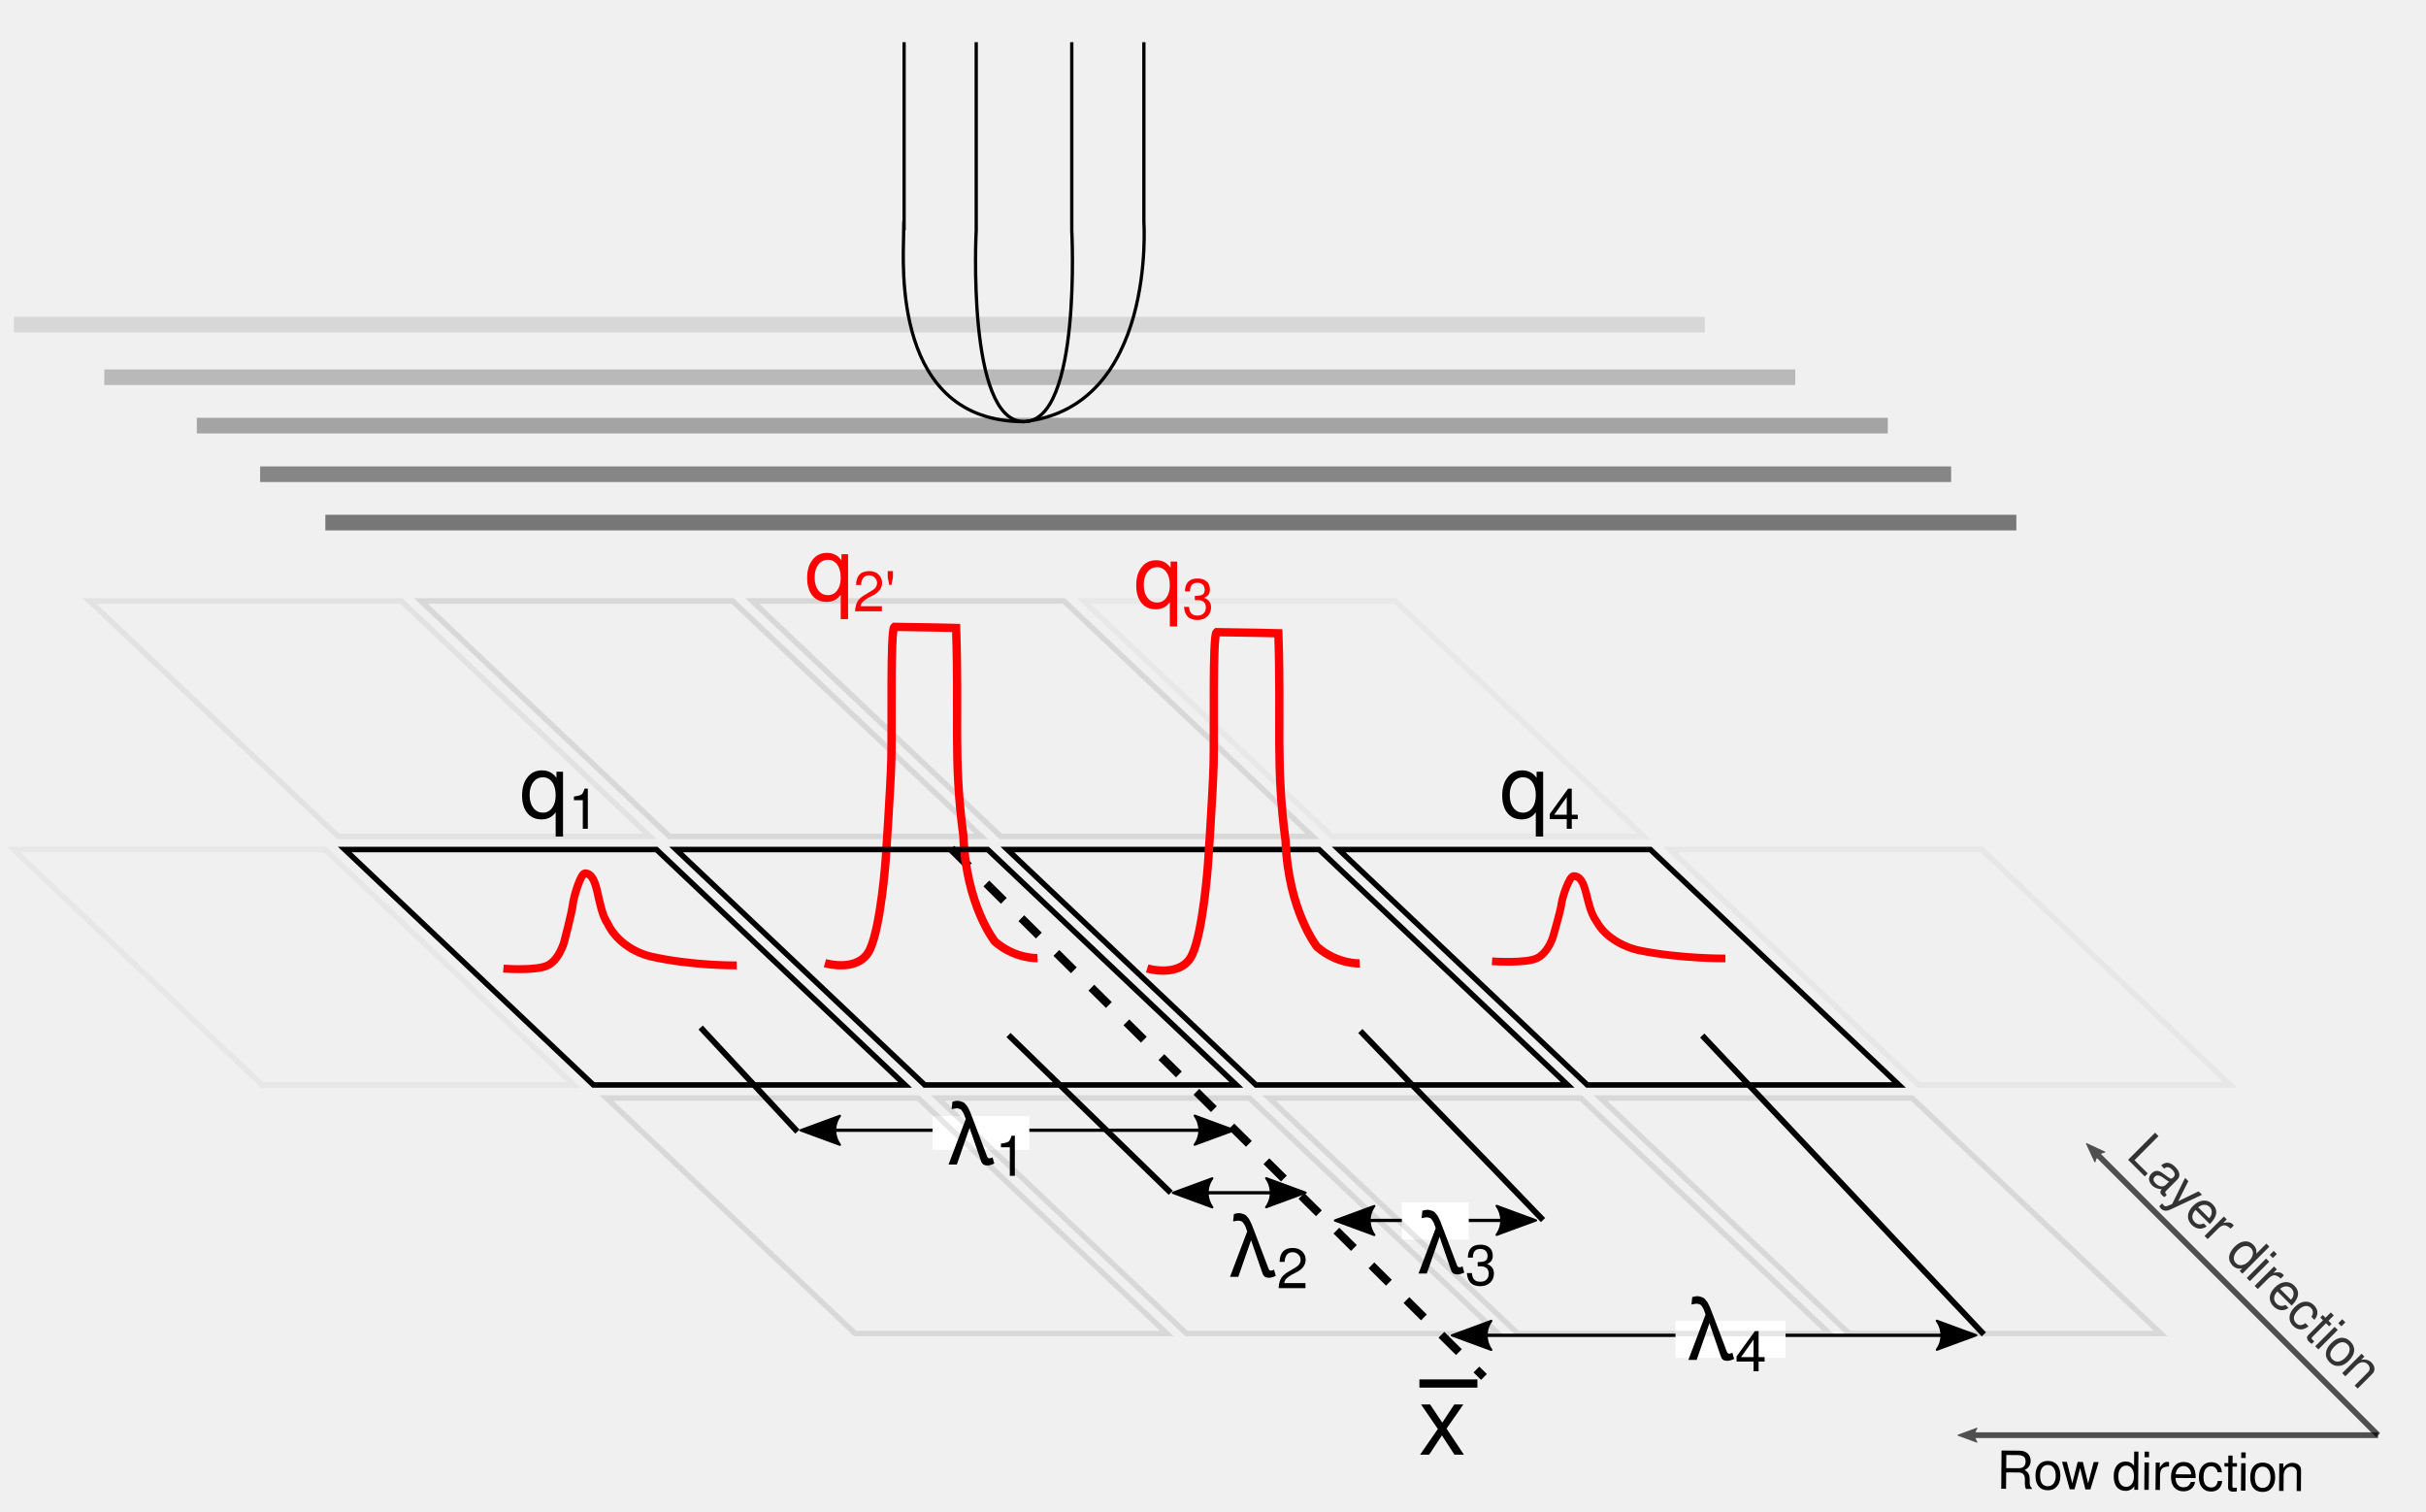
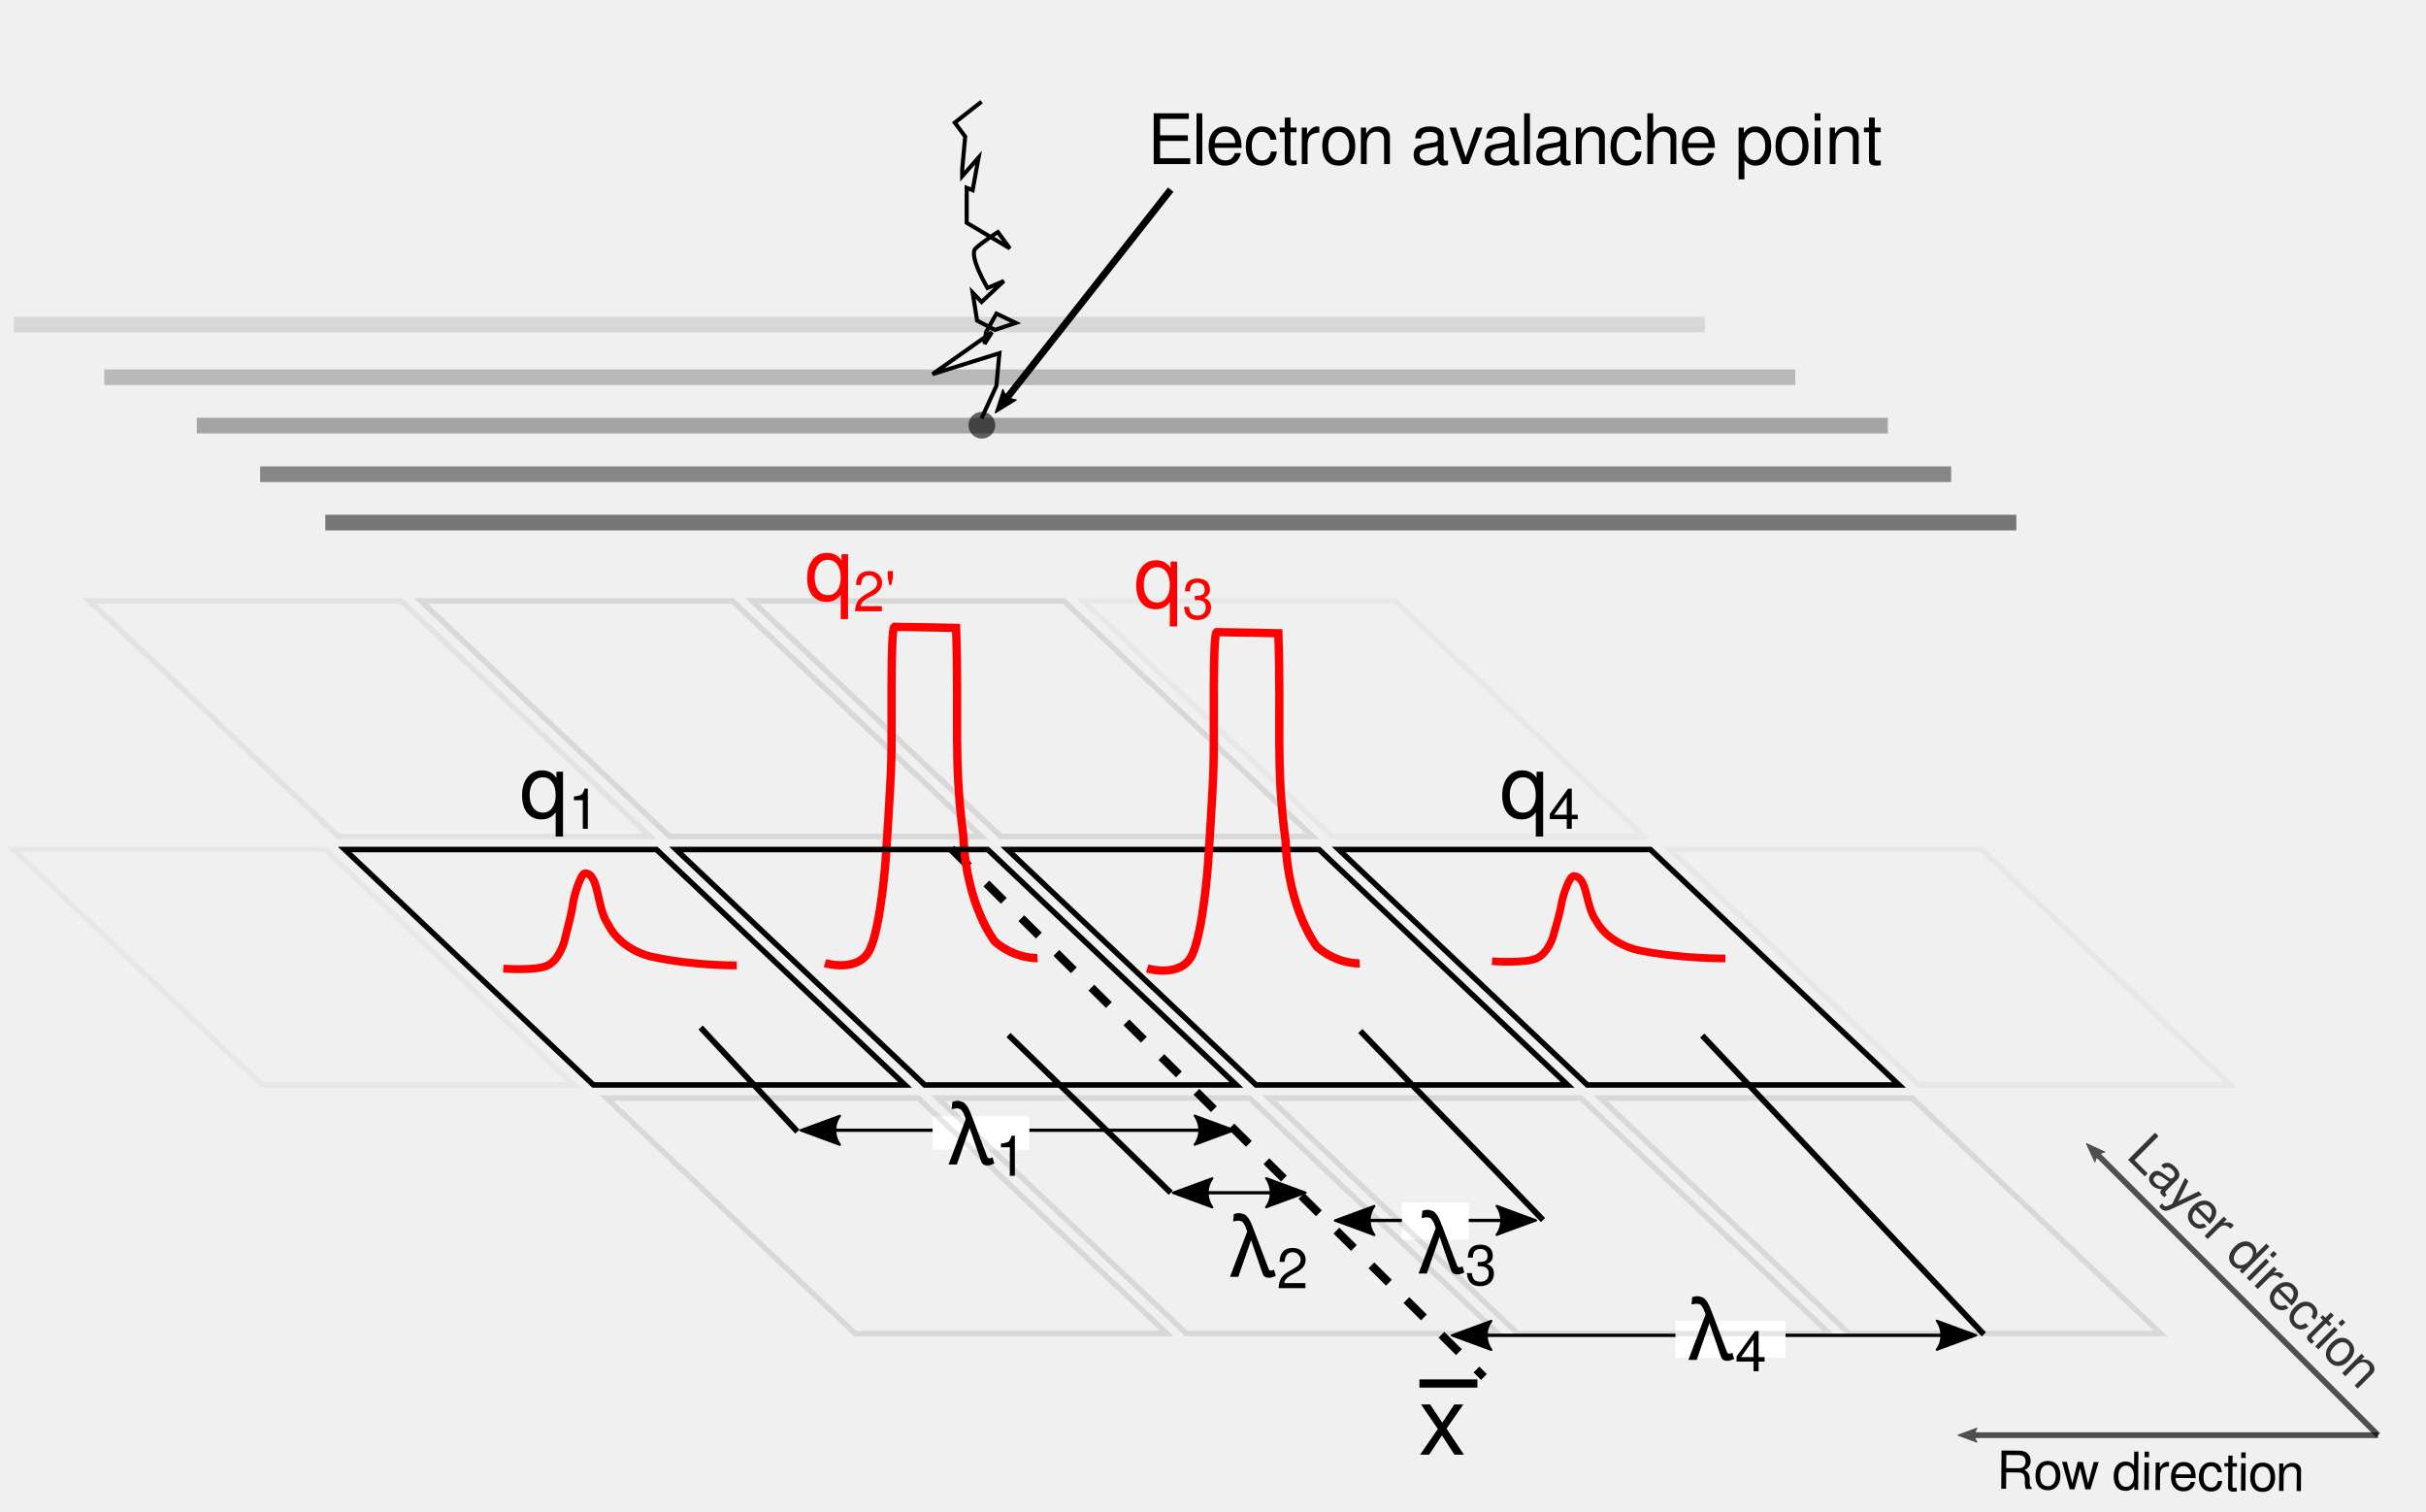
<svg xmlns="http://www.w3.org/2000/svg" width="196.351mm" height="122.33mm" viewBox="0 0 196.351 122.33" version="1.1" id="svg8">
  <defs id="defs2">
    <marker orient="auto" refY="0" refX="0" id="Arrow2Sstart" style="overflow:visible">
      <path id="path1522" style="fill:#000000;fill-opacity:1;fill-rule:evenodd;stroke:#000000;stroke-width:0.625;stroke-linejoin:round;stroke-opacity:1" d="M 8.719,4.034 -2.207,0.016 8.719,-4.002 c -1.745,2.372 -1.735,5.617 -6e-7,8.035 z" transform="matrix(0.3,0,0,0.3,-0.69,0)" />
    </marker>
    <marker orient="auto" refY="0" refX="0" id="Arrow2Mstart" style="overflow:visible">
      <path id="path1516" style="fill:#000000;fill-opacity:1;fill-rule:evenodd;stroke:#000000;stroke-width:0.625;stroke-linejoin:round;stroke-opacity:1" d="M 8.719,4.034 -2.207,0.016 8.719,-4.002 c -1.745,2.372 -1.735,5.617 -6e-7,8.035 z" transform="scale(0.6)" />
    </marker>
    <marker orient="auto" refY="0" refX="0" id="marker1755" style="overflow:visible">
      <path id="path1510" style="fill:#000000;fill-opacity:1;fill-rule:evenodd;stroke:#000000;stroke-width:0.625;stroke-linejoin:round;stroke-opacity:1" d="M 8.719,4.034 -2.207,0.016 8.719,-4.002 c -1.745,2.372 -1.735,5.617 -6e-7,8.035 z" transform="matrix(1.1,0,0,1.1,1.1,0)" />
    </marker>
    <marker orient="auto" refY="0" refX="0" id="SquareL" style="overflow:visible">
      <path id="path1102" d="M -5,-5 V 5 H 5 V -5 Z" style="fill:#000000;fill-opacity:1;fill-rule:evenodd;stroke:#000000;stroke-width:1pt;stroke-opacity:1" transform="scale(0.8)" />
    </marker>
    <marker orient="auto" refY="0" refX="0" id="Arrow2Lstart" style="overflow:visible">
      <path id="path1050" style="fill:#000000;fill-opacity:1;fill-rule:evenodd;stroke:#000000;stroke-width:0.625;stroke-linejoin:round;stroke-opacity:1" d="M 8.719,4.034 -2.207,0.016 8.719,-4.002 c -1.745,2.372 -1.735,5.617 -6e-7,8.035 z" transform="matrix(1.1,0,0,1.1,1.1,0)" />
    </marker>
    <marker orient="auto" refY="0" refX="0" id="Arrow2Lend" style="overflow:visible">
      <path id="path1053" style="fill:#000000;fill-opacity:1;fill-rule:evenodd;stroke:#000000;stroke-width:0.625;stroke-linejoin:round;stroke-opacity:1" d="M 8.719,4.034 -2.207,0.016 8.719,-4.002 c -1.745,2.372 -1.735,5.617 -6e-7,8.035 z" transform="matrix(-1.1,0,0,-1.1,-1.1,0)" />
    </marker>
    <marker orient="auto" refY="0" refX="0" id="Arrow2Lstart-2" style="overflow:visible">
      <path id="path1050-6" style="fill:#000000;fill-opacity:1;fill-rule:evenodd;stroke:#000000;stroke-width:0.625;stroke-linejoin:round;stroke-opacity:1" d="M 8.719,4.034 -2.207,0.016 8.719,-4.002 c -1.745,2.372 -1.735,5.617 -6e-7,8.035 z" transform="matrix(1.1,0,0,1.1,1.1,0)" />
    </marker>
    <marker orient="auto" refY="0" refX="0" id="Arrow2Lend-1" style="overflow:visible">
      <path id="path1053-8" style="fill:#000000;fill-opacity:1;fill-rule:evenodd;stroke:#000000;stroke-width:0.625;stroke-linejoin:round;stroke-opacity:1" d="M 8.719,4.034 -2.207,0.016 8.719,-4.002 c -1.745,2.372 -1.735,5.617 -6e-7,8.035 z" transform="matrix(-1.1,0,0,-1.1,-1.1,0)" />
    </marker>
    <marker orient="auto" refY="0" refX="0" id="Arrow2Lstart-9" style="overflow:visible">
      <path id="path1050-7" style="fill:#000000;fill-opacity:1;fill-rule:evenodd;stroke:#000000;stroke-width:0.625;stroke-linejoin:round;stroke-opacity:1" d="M 8.719,4.034 -2.207,0.016 8.719,-4.002 c -1.745,2.372 -1.735,5.617 -6e-7,8.035 z" transform="matrix(1.1,0,0,1.1,1.1,0)" />
    </marker>
    <marker orient="auto" refY="0" refX="0" id="Arrow2Lend-3" style="overflow:visible">
      <path id="path1053-6" style="fill:#000000;fill-opacity:1;fill-rule:evenodd;stroke:#000000;stroke-width:0.625;stroke-linejoin:round;stroke-opacity:1" d="M 8.719,4.034 -2.207,0.016 8.719,-4.002 c -1.745,2.372 -1.735,5.617 -6e-7,8.035 z" transform="matrix(-1.1,0,0,-1.1,-1.1,0)" />
    </marker>
    <marker orient="auto" refY="0" refX="0" id="Arrow2Lstart-9-1" style="overflow:visible">
      <path id="path1050-7-9" style="fill:#000000;fill-opacity:1;fill-rule:evenodd;stroke:#000000;stroke-width:0.625;stroke-linejoin:round;stroke-opacity:1" d="M 8.719,4.034 -2.207,0.016 8.719,-4.002 c -1.745,2.372 -1.735,5.617 -6e-7,8.035 z" transform="matrix(1.1,0,0,1.1,1.1,0)" />
    </marker>
    <marker orient="auto" refY="0" refX="0" id="Arrow2Lend-3-4" style="overflow:visible">
      <path id="path1053-6-7" style="fill:#000000;fill-opacity:1;fill-rule:evenodd;stroke:#000000;stroke-width:0.625;stroke-linejoin:round;stroke-opacity:1" d="M 8.719,4.034 -2.207,0.016 8.719,-4.002 c -1.745,2.372 -1.735,5.617 -6e-7,8.035 z" transform="matrix(-1.1,0,0,-1.1,-1.1,0)" />
    </marker>
    <marker orient="auto" refY="0" refX="0" id="Arrow2Lstart-9-10" style="overflow:visible">
      <path id="path1050-7-6" style="fill:#000000;fill-opacity:1;fill-rule:evenodd;stroke:#000000;stroke-width:0.625;stroke-linejoin:round;stroke-opacity:1" d="M 8.719,4.034 -2.207,0.016 8.719,-4.002 c -1.745,2.372 -1.735,5.617 -6e-7,8.035 z" transform="matrix(1.1,0,0,1.1,1.1,0)" />
    </marker>
    <marker orient="auto" refY="0" refX="0" id="Arrow2Lend-3-3" style="overflow:visible">
      <path id="path1053-6-2" style="fill:#000000;fill-opacity:1;fill-rule:evenodd;stroke:#000000;stroke-width:0.625;stroke-linejoin:round;stroke-opacity:1" d="M 8.719,4.034 -2.207,0.016 8.719,-4.002 c -1.745,2.372 -1.735,5.617 -6e-7,8.035 z" transform="matrix(-1.1,0,0,-1.1,-1.1,0)" />
    </marker>
    <marker orient="auto" refY="0" refX="0" id="Arrow2Lstart-1" style="overflow:visible">
      <path id="path1050-5" style="fill:#000000;fill-opacity:1;fill-rule:evenodd;stroke:#000000;stroke-width:0.625;stroke-linejoin:round;stroke-opacity:1" d="M 8.719,4.034 -2.207,0.016 8.719,-4.002 c -1.745,2.372 -1.735,5.617 -6e-7,8.035 z" transform="matrix(1.1,0,0,1.1,1.1,0)" />
    </marker>
    <marker orient="auto" refY="0" refX="0" id="Arrow2Lend-5" style="overflow:visible">
      <path id="path1053-4" style="fill:#000000;fill-opacity:1;fill-rule:evenodd;stroke:#000000;stroke-width:0.625;stroke-linejoin:round;stroke-opacity:1" d="M 8.719,4.034 -2.207,0.016 8.719,-4.002 c -1.745,2.372 -1.735,5.617 -6e-7,8.035 z" transform="matrix(-1.1,0,0,-1.1,-1.1,0)" />
    </marker>
    <marker orient="auto" refY="0" refX="0" id="Arrow2Sstart-3" style="overflow:visible">
      <path id="path1522-6" style="fill:#000000;fill-opacity:1;fill-rule:evenodd;stroke:#000000;stroke-width:0.625;stroke-linejoin:round;stroke-opacity:1" d="M 8.719,4.034 -2.207,0.016 8.719,-4.002 c -1.745,2.372 -1.735,5.617 -6e-7,8.035 z" transform="matrix(0.3,0,0,0.3,-0.69,0)" />
    </marker>
    <marker orient="auto" refY="0" refX="0" id="Arrow2Sstart-3-7" style="overflow:visible">
      <path id="path1522-6-5" style="fill:#000000;fill-opacity:1;fill-rule:evenodd;stroke:#000000;stroke-width:0.625;stroke-linejoin:round;stroke-opacity:1" d="M 8.719,4.034 -2.207,0.016 8.719,-4.002 c -1.745,2.372 -1.735,5.617 -6e-7,8.035 z" transform="matrix(0.3,0,0,0.3,-0.69,0)" />
+     </marker>
+     <marker orient="auto" refY="0" refX="0" id="Arrow2Send" style="overflow:visible">
+       <path id="path4267" style="fill:#000000;fill-opacity:1;fill-rule:evenodd;stroke:#000000;stroke-width:0.625;stroke-linejoin:round;stroke-opacity:1" d="M 8.719,4.034 -2.207,0.016 8.719,-4.002 c -1.745,2.372 -1.735,5.617 -6e-7,8.035 z" transform="matrix(-0.3,0,0,-0.3,0.69,0)" />
    </marker>
  </defs>
  <g id="layer1" transform="translate(-2.984212,-90.91139)">
    <g transform="translate(43.42519,7.29291)" id="g2139-1-3" />
    <g id="g1910" transform="translate(0.5291667,-1.5875)">
      <path id="path1013-6" d="m 59.163,175.659 7.832,8.424" style="fill:none;stroke:#000000;stroke-width:0.475;stroke-linecap:butt;stroke-linejoin:miter;stroke-miterlimit:4;stroke-dasharray:none;stroke-dashoffset:0;stroke-opacity:1" />
      <path id="path1013" d="m 79.453,161.19 43.108,42.747" style="fill:none;stroke:#000000;stroke-width:0.665;stroke-linecap:butt;stroke-linejoin:miter;stroke-miterlimit:4;stroke-dasharray:1.995, 1.995;stroke-dashoffset:0;stroke-opacity:1" />
      <path id="path815" d="M 50.483,180.304 30.357,161.248 h 25.227 l 20.125,19.057 z" style="fill:none;stroke:#000000;stroke-width:0.445px;stroke-linecap:butt;stroke-linejoin:miter;stroke-opacity:1" />
      <path id="path815-6-7" d="M 104.112,180.304 83.987,161.248 h 25.227 l 20.125,19.057 z" style="fill:none;stroke:#000000;stroke-width:0.445px;stroke-linecap:butt;stroke-linejoin:miter;stroke-opacity:1" />
      <path id="path815-6-5" d="M 130.927,180.304 110.802,161.248 h 25.227 l 20.125,19.057 z" style="fill:none;stroke:#000000;stroke-width:0.445px;stroke-linecap:butt;stroke-linejoin:miter;stroke-opacity:1" />
      <path id="path868" d="m 43.198,170.888 c 0,0 2.738,0.212 3.639,-0.283 0.901,-0.495 1.282,-1.886 1.282,-1.886 0,0 0.624,-2.358 0.693,-2.995 0.069,-0.637 0.624,-2.476 0.97,-2.547 1.181,-0.014 0.922,2.687 1.872,4.103 0.797,1.627 2.509,2.406 3.431,2.617 3.397,0.778 7.001,0.731 7.001,0.731" style="fill:none;stroke:#ff0000;stroke-width:0.642;stroke-linecap:butt;stroke-linejoin:miter;stroke-miterlimit:4;stroke-dasharray:none;stroke-opacity:1" />
      <path id="path815-3" d="M 29.828,160.189 9.703,141.132 H 34.93 l 20.125,19.057 z" style="opacity:0.06;fill:none;stroke:#000000;stroke-width:0.445px;stroke-linecap:butt;stroke-linejoin:miter;stroke-opacity:1" />
      <path id="path815-6-7-0" d="m 83.458,160.189 -20.125,-19.057 h 25.227 l 20.125,19.057 z" style="opacity:0.103;fill:none;stroke:#000000;stroke-width:0.445px;stroke-linecap:butt;stroke-linejoin:miter;stroke-opacity:1" />
      <path id="path815-6-5-7" d="M 110.273,160.189 90.148,141.132 H 115.375 l 20.125,19.057 z" style="opacity:0.036;fill:none;stroke:#000000;stroke-width:0.445px;stroke-linecap:butt;stroke-linejoin:miter;stroke-opacity:1" />
      <path id="path815-6-8" d="m 56.643,160.189 -20.125,-19.057 h 25.227 l 20.125,19.057 z" style="opacity:0.103;fill:none;stroke:#000000;stroke-width:0.445px;stroke-linecap:butt;stroke-linejoin:miter;stroke-opacity:1" />
      <path id="path868-3" d="m 69.223,170.443 c 0,0 2.738,0.825 3.639,-1.1 0.901,-1.926 1.282,-7.335 1.282,-7.335 0,0 0.383,-5.558 0.452,-8.034 0.069,-2.476 -0.098,-10.47 0.248,-10.745 2.011,0.016 4.995,0.09 4.995,0.09 0.245,7.177 -0.235,10.704 0.586,16.812 0.214,5.643 2.551,8.569 2.551,8.569 1.647,1.426 3.45,1.338 3.45,1.338" style="fill:none;stroke:#ff0000;stroke-width:0.674;stroke-linecap:butt;stroke-linejoin:miter;stroke-miterlimit:4;stroke-dasharray:none;stroke-opacity:1" />
      <path id="path868-3-5-6" d="m 123.215,170.296 c 0,0 2.738,0.19 3.639,-0.253 0.901,-0.443 1.282,-1.688 1.282,-1.688 0,0 0.624,-2.109 0.693,-2.679 0.069,-0.57 0.624,-2.215 0.97,-2.278 1.181,-0.013 0.922,2.404 1.872,3.67 0.797,1.456 2.509,2.153 3.431,2.342 3.397,0.696 7.001,0.654 7.001,0.654" style="fill:none;stroke:#ff0000;stroke-width:0.623;stroke-linecap:butt;stroke-linejoin:miter;stroke-miterlimit:4;stroke-dasharray:none;stroke-opacity:1" />
      <path id="path13175-5-4-7" d="M 23.51,130.877 H 160.372" style="opacity:0.445;fill:#4d4d4d;fill-opacity:1;stroke:#000000;stroke-width:1.265;stroke-linecap:butt;stroke-linejoin:miter;stroke-miterlimit:4;stroke-dasharray:none;stroke-opacity:1" />
      <path id="path13175-5-4-7-4" d="M 28.787,134.792 H 165.65" style="opacity:0.505;fill:#4d4d4d;fill-opacity:1;stroke:#000000;stroke-width:1.265;stroke-linecap:butt;stroke-linejoin:miter;stroke-miterlimit:4;stroke-dasharray:none;stroke-opacity:1" />
      <text id="text917" y="141.054" x="67.561" style="font-style:normal;font-variant:normal;font-weight:normal;font-stretch:normal;font-size:17.639px;line-height:1.25;font-family:FreeSans;-inkscape-font-specification:FreeSans;letter-spacing:0px;word-spacing:0px;fill:#000000;fill-opacity:1;stroke:none;stroke-width:0.265" xml:space="preserve">
        <tspan style="font-size:7.056px;fill:#ff0000;fill-opacity:1;stroke-width:0.265" y="141.054" x="67.561" id="tspan915">q<tspan id="tspan992" style="font-size:65%;baseline-shift:sub;fill:#ff0000;fill-opacity:1">2'</tspan>
        </tspan>
      </text>
      <text id="text917-2" y="158.656" x="44.493" style="font-style:normal;font-variant:normal;font-weight:normal;font-stretch:normal;font-size:17.639px;line-height:1.25;font-family:FreeSans;-inkscape-font-specification:FreeSans;letter-spacing:0px;word-spacing:0px;fill:#000000;fill-opacity:1;stroke:none;stroke-width:0.265" xml:space="preserve">
        <tspan style="font-size:7.056px;stroke-width:0.265" y="158.656" x="44.493" id="tspan915-9">q<tspan id="tspan923-1" style="font-size:4.586px;baseline-shift:sub;stroke-width:0.265">1</tspan>
        </tspan>
      </text>
      <text id="text917-27" y="141.652" x="94.201" style="font-style:normal;font-variant:normal;font-weight:normal;font-stretch:normal;font-size:17.639px;line-height:1.25;font-family:FreeSans;-inkscape-font-specification:FreeSans;letter-spacing:0px;word-spacing:0px;fill:#000000;fill-opacity:1;stroke:none;stroke-width:0.265" xml:space="preserve">
        <tspan style="font-size:7.056px;fill:#ff0000;fill-opacity:1;stroke-width:0.265" y="141.652" x="94.201" id="tspan915-0">q<tspan id="tspan990" style="font-size:65%;baseline-shift:sub;fill:#ff0000;fill-opacity:1">3</tspan>
        </tspan>
      </text>
      <text id="text917-27-3" y="158.656" x="123.819" style="font-style:normal;font-variant:normal;font-weight:normal;font-stretch:normal;font-size:17.639px;line-height:1.25;font-family:FreeSans;-inkscape-font-specification:FreeSans;letter-spacing:0px;word-spacing:0px;fill:#000000;fill-opacity:1;stroke:none;stroke-width:0.265" xml:space="preserve">
        <tspan style="font-size:7.056px;stroke-width:0.265" y="158.656" x="123.819" id="tspan915-0-6">q<tspan id="tspan988" style="font-size:65%;baseline-shift:sub">4</tspan>
        </tspan>
      </text>
      <path id="path815-6" d="M 77.298,180.304 57.172,161.248 h 25.227 l 20.125,19.057 z" style="fill:none;stroke:#000000;stroke-width:0.445px;stroke-linecap:butt;stroke-linejoin:miter;stroke-opacity:1" />
      <g id="g2139">
        <g id="g1494">
          <path id="path1030" d="M 67.599,183.969 H 101.985" style="fill:none;stroke:#000000;stroke-width:0.265px;stroke-linecap:butt;stroke-linejoin:miter;stroke-opacity:1;marker-start:url(#Arrow2Lstart);marker-end:url(#Arrow2Lend)" />
        </g>
        <rect style="opacity:1;fill:#ffffff;fill-opacity:1;stroke:none;stroke-width:0.327;stroke-miterlimit:4;stroke-dasharray:none;stroke-dashoffset:0;stroke-opacity:1" id="rect1467" width="7.83" height="2.724" x="77.936" y="182.827" />
      </g>
      <path id="path1013-6-7" d="m 84.08,176.264 13.129,12.765" style="fill:none;stroke:#000000;stroke-width:0.475;stroke-linecap:butt;stroke-linejoin:miter;stroke-miterlimit:4;stroke-dasharray:none;stroke-dashoffset:0;stroke-opacity:1" />
      <text id="text1458" y="186.743" x="79.149" style="font-style:normal;font-variant:normal;font-weight:normal;font-stretch:normal;font-size:17.639px;line-height:1.25;font-family:FreeSans;-inkscape-font-specification:FreeSans;letter-spacing:0px;word-spacing:0px;fill:#000000;fill-opacity:1;stroke:none;stroke-width:0.265;stroke-opacity:1" xml:space="preserve">
        <tspan style="font-size:7.056px;fill:#000000;fill-opacity:1;stroke:none;stroke-width:0.265;stroke-opacity:1" y="186.743" x="79.149" id="tspan1456">λ<tspan id="tspan1469" style="font-size:65%;baseline-shift:sub">1</tspan>
        </tspan>
      </text>
      <text id="text1458-0" y="195.831" x="101.931" style="font-style:normal;font-variant:normal;font-weight:normal;font-stretch:normal;font-size:17.639px;line-height:1.25;font-family:FreeSans;-inkscape-font-specification:FreeSans;letter-spacing:0px;word-spacing:0px;fill:#000000;fill-opacity:1;stroke:none;stroke-width:0.265;stroke-opacity:1" xml:space="preserve">
        <tspan style="font-size:7.056px;fill:#000000;fill-opacity:1;stroke:none;stroke-width:0.265;stroke-opacity:1" y="195.831" x="101.931" id="tspan1456-2">λ<tspan id="tspan4216" style="font-size:65%;baseline-shift:sub">2</tspan>
        </tspan>
      </text>
      <g id="g2139-1" transform="translate(30.13992,5.060039)">
        <path style="fill:none;stroke:#000000;stroke-width:0.265px;stroke-linecap:butt;stroke-linejoin:miter;stroke-opacity:1;marker-start:url(#Arrow2Lstart-9);marker-end:url(#Arrow2Lend-3)" d="M 67.599,183.969 H 77.63" id="path1030-9" />
      </g>
      <path id="path1013-6-7-8" d="m 112.554,175.94 c 6.192,6.475 8.596,8.823 14.787,15.298" style="fill:none;stroke:#000000;stroke-width:0.475;stroke-linecap:butt;stroke-linejoin:miter;stroke-miterlimit:4;stroke-dasharray:none;stroke-dashoffset:0;stroke-opacity:1" />
      <g id="g2139-1-0" transform="translate(43.25312,7.299354)">
        <path style="fill:none;stroke:#000000;stroke-width:0.265px;stroke-linecap:butt;stroke-linejoin:miter;stroke-opacity:1;marker-start:url(#Arrow2Lstart-9-10);marker-end:url(#Arrow2Lend-3-3)" d="M 67.599,183.969 H 83.167" id="path1030-9-6" />
      </g>
      <rect y="189.812" x="115.915" height="3.009" width="5.417" id="rect13049-7" style="opacity:1;fill:#ffffff;fill-opacity:1;stroke:none;stroke-width:0.207;stroke-miterlimit:4;stroke-dasharray:none;stroke-dashoffset:0;stroke-opacity:1" />
      <text id="text1458-0-4" y="195.563" x="117.188" style="font-style:normal;font-variant:normal;font-weight:normal;font-stretch:normal;font-size:17.639px;line-height:1.25;font-family:FreeSans;-inkscape-font-specification:FreeSans;letter-spacing:0px;word-spacing:0px;fill:#000000;fill-opacity:1;stroke:none;stroke-width:0.265;stroke-opacity:1" xml:space="preserve">
        <tspan style="font-size:7.056px;fill:#000000;fill-opacity:1;stroke:none;stroke-width:0.265;stroke-opacity:1" y="195.563" x="117.188" id="tspan1456-2-5">λ<tspan id="tspan11214" style="font-size:65%;baseline-shift:sub">3</tspan>
        </tspan>
      </text>
      <path id="path1013-6-76" d="m 140.228,176.305 22.79,24.184" style="fill:none;stroke:#000000;stroke-width:0.475;stroke-linecap:butt;stroke-linejoin:miter;stroke-miterlimit:4;stroke-dasharray:none;stroke-dashoffset:0;stroke-opacity:1" />
      <path id="path1030-5" d="m 120.321,200.566 h 41.728" style="fill:none;stroke:#000000;stroke-width:0.265px;stroke-linecap:butt;stroke-linejoin:miter;stroke-opacity:1;marker-start:url(#Arrow2Lstart-1);marker-end:url(#Arrow2Lend-5)" />
      <rect y="199.381" x="138.063" height="3.009" width="8.907" id="rect13049" style="opacity:1;fill:#ffffff;fill-opacity:1;stroke:none;stroke-width:0.265;stroke-miterlimit:4;stroke-dasharray:none;stroke-dashoffset:0;stroke-opacity:1" />
      <text id="text1458-6" y="202.555" x="139.029" style="font-style:normal;font-variant:normal;font-weight:normal;font-stretch:normal;font-size:17.639px;line-height:1.25;font-family:FreeSans;-inkscape-font-specification:FreeSans;letter-spacing:0px;word-spacing:0px;fill:#000000;fill-opacity:1;stroke:none;stroke-width:0.265;stroke-opacity:1" xml:space="preserve">
        <tspan style="font-size:7.056px;fill:#000000;fill-opacity:1;stroke:none;stroke-width:0.265;stroke-opacity:1" y="202.555" x="139.029" id="tspan1456-9">λ<tspan id="tspan13051" style="font-size:65%;baseline-shift:sub">4</tspan>
        </tspan>
      </text>
      <g transform="translate(6.188643,-2.618703)" id="g13173">
        <text xml:space="preserve" style="font-style:normal;font-variant:normal;font-weight:normal;font-stretch:normal;font-size:17.639px;line-height:1.25;font-family:FreeSans;-inkscape-font-specification:FreeSans;letter-spacing:0px;word-spacing:0px;fill:#000000;fill-opacity:1;stroke:none;stroke-width:0.265" x="111.125" y="212.844" id="text13166">
          <tspan id="tspan13164" x="111.125" y="212.844" style="font-size:7.761px;stroke-width:0.265">x</tspan>
        </text>
        <path style="fill:none;stroke:#000000;stroke-width:0.665;stroke-linecap:butt;stroke-linejoin:miter;stroke-miterlimit:4;stroke-dasharray:none;stroke-opacity:1" d="m 111.148,207.085 h 4.694" id="path13168" />
      </g>
      <path id="path13175-5" d="M 10.895,123.028 H 147.757" style="opacity:0.228;fill:#4d4d4d;fill-opacity:1;stroke:#000000;stroke-width:1.265;stroke-linecap:butt;stroke-linejoin:miter;stroke-miterlimit:4;stroke-dasharray:none;stroke-opacity:1" />
      <path id="path13175" d="M 18.385,126.943 H 155.247" style="opacity:0.319;fill:#4d4d4d;fill-opacity:1;stroke:#000000;stroke-width:1.265;stroke-linecap:butt;stroke-linejoin:miter;stroke-miterlimit:4;stroke-dasharray:none;stroke-opacity:1" />
-       <path id="path13179" d="m 75.63,95.911 v 15.22 c 0,0 -0.018,-1.866 -0.04,0.377 -0.024,2.379 -0.911,15.114 9.743,15.114" style="fill:none;stroke:#000000;stroke-width:0.265px;stroke-linecap:butt;stroke-linejoin:miter;stroke-opacity:1" />
-       <path id="path13179-4" d="M 95.036,95.911 V 110.45 c 0,0 1.021,14.98 -9.703,16.172" style="fill:none;stroke:#000000;stroke-width:0.265px;stroke-linecap:butt;stroke-linejoin:miter;stroke-opacity:1" />
-       <path id="path13179-5" d="m 81.466,95.911 v 15.22 c 0,0 -0.814,15.491 3.867,15.491" style="fill:none;stroke:#000000;stroke-width:0.267;stroke-linecap:butt;stroke-linejoin:miter;stroke-miterlimit:4;stroke-dasharray:none;stroke-opacity:1" />
-       <path id="path13179-5-2" d="m 89.2,95.911 v 15.22 c 0,0 0.814,15.491 -3.867,15.491" style="fill:none;stroke:#000000;stroke-width:0.267;stroke-linecap:butt;stroke-linejoin:miter;stroke-miterlimit:4;stroke-dasharray:none;stroke-opacity:1" />
      <path style="opacity:0.671;fill:none;stroke:#000000;stroke-width:0.465;stroke-linecap:butt;stroke-linejoin:miter;stroke-miterlimit:4;stroke-dasharray:none;stroke-opacity:1;marker-start:url(#Arrow2Sstart-3)" d="m 161.562,208.647 h 33.365" id="path1490" />
      <path style="opacity:0.671;fill:none;stroke:#000000;stroke-width:0.465;stroke-linecap:butt;stroke-linejoin:miter;stroke-miterlimit:4;stroke-dasharray:none;stroke-opacity:1;marker-start:url(#Arrow2Sstart-3-7)" d="m 171.776,185.497 23.151,23.151" id="path1490-3" />
      <path id="path13175-5-4" d="M 3.575,118.772 H 140.437" style="opacity:0.106;fill:#4d4d4d;fill-opacity:1;stroke:#000000;stroke-width:1.265;stroke-linecap:butt;stroke-linejoin:miter;stroke-miterlimit:4;stroke-dasharray:none;stroke-opacity:1" />
      <path id="path815-3-2" d="M 71.666,200.42 51.541,181.363 h 25.227 l 20.125,19.057 z" style="opacity:0.1;fill:none;stroke:#000000;stroke-width:0.445px;stroke-linecap:butt;stroke-linejoin:miter;stroke-opacity:1" />
      <path id="path815-6-7-0-0" d="m 125.296,200.42 -20.125,-19.057 h 25.227 l 20.125,19.057 z" style="opacity:0.1;fill:none;stroke:#000000;stroke-width:0.445px;stroke-linecap:butt;stroke-linejoin:miter;stroke-opacity:1" />
      <path id="path815-6-5-7-6" d="M 152.111,200.42 131.986,181.363 h 25.227 l 20.125,19.057 h -14.474 z" style="opacity:0.1;fill:none;stroke:#000000;stroke-width:0.445px;stroke-linecap:butt;stroke-linejoin:miter;stroke-opacity:1" />
      <path id="path815-6-8-8" d="m 98.481,200.42 -20.125,-19.057 h 25.227 l 20.125,19.057 z" style="opacity:0.1;fill:none;stroke:#000000;stroke-width:0.445px;stroke-linecap:butt;stroke-linejoin:miter;stroke-opacity:1" />
      <path id="path815-6-5-7-6-9" d="M 157.742,180.304 137.617,161.248 h 25.227 l 20.125,19.057 z" style="opacity:0.04;fill:none;stroke:#000000;stroke-width:0.445px;stroke-linecap:butt;stroke-linejoin:miter;stroke-opacity:1" />
      <path id="path815-6-5-7-6-9-2" d="M 23.668,180.304 3.542,161.248 H 28.77 l 20.125,19.057 z" style="opacity:0.04;fill:none;stroke:#000000;stroke-width:0.445px;stroke-linecap:butt;stroke-linejoin:miter;stroke-opacity:1" />
      <text transform="rotate(44.89638)" id="text1805" y="8.71" x="254.946" style="font-style:normal;font-variant:normal;font-weight:normal;font-stretch:normal;font-size:17.639px;line-height:1.25;font-family:FreeSans;-inkscape-font-specification:FreeSans;letter-spacing:0px;word-spacing:0px;opacity:0.787;fill:#000000;fill-opacity:1;stroke:none;stroke-width:0.265" xml:space="preserve">
        <tspan style="font-size:4.233px;stroke-width:0.265" y="8.71" x="254.946" id="tspan1803">Layer direction</tspan>
      </text>
      <text transform="rotate(0.4451524)" id="text1805-5" y="211.7" x="165.736" style="font-style:normal;font-variant:normal;font-weight:normal;font-stretch:normal;font-size:17.639px;line-height:1.25;font-family:FreeSans;-inkscape-font-specification:FreeSans;letter-spacing:0px;word-spacing:0px;fill:#000000;fill-opacity:1;stroke:none;stroke-width:0.265" xml:space="preserve">
        <tspan style="font-size:4.233px;stroke-width:0.265" y="211.7" x="165.736" id="tspan1803-6">Row direction</tspan>
      </text>
      <path id="path868-3-3" d="m 95.304,170.873 c 0,0 2.738,0.825 3.639,-1.1 0.901,-1.926 1.282,-7.335 1.282,-7.335 0,0 0.383,-5.558 0.452,-8.034 0.069,-2.476 -0.098,-10.47 0.248,-10.745 2.011,0.016 4.995,0.09 4.995,0.09 0.245,7.177 -0.235,10.704 0.586,16.812 0.214,5.643 2.551,8.569 2.551,8.569 1.647,1.426 3.45,1.338 3.45,1.338" style="fill:none;stroke:#ff0000;stroke-width:0.674;stroke-linecap:butt;stroke-linejoin:miter;stroke-miterlimit:4;stroke-dasharray:none;stroke-opacity:1" />
+       <path style="fill:none;stroke:#000000;stroke-width:0.331px;stroke-linecap:butt;stroke-linejoin:miter;stroke-opacity:1" d="m 81.898,100.727 -2.167,1.696 0.843,1.131 -0.241,2.639 v 0.565 l 1.324,-1.508 -0.481,2.639 -0.481,-0.188 v 2.827 l 3.491,2.073 -0.963,-1.319 c 0,0 -1.204,0.754 -1.806,1.319 -0.602,0.565 0.963,3.204 0.963,3.204 l 1.324,-0.565 -1.806,1.696 -0.722,-0.754 0.361,2.262 1.444,0.754 1.685,-0.565 -1.565,-0.754 -0.843,1.508 -0.12,0.942 0.602,-0.942 -4.815,3.392 5.417,-1.696 -0.241,2.639 -1.204,2.639" id="path4214" />
+       <ellipse style="opacity:0.595;fill:#000000;fill-opacity:1;stroke:#ff0000;stroke-width:0.965;stroke-miterlimit:4;stroke-dasharray:none;stroke-opacity:0" id="path4216" cx="81.923" cy="126.912" rx="1.083" ry="1.083" />
+       <text xml:space="preserve" style="font-style:normal;font-variant:normal;font-weight:normal;font-stretch:normal;font-size:17.639px;line-height:1.25;font-family:FreeSans;-inkscape-font-specification:FreeSans;letter-spacing:0px;word-spacing:0px;fill:#000000;fill-opacity:1;stroke:none;stroke-width:0.265" x="95.38" y="105.775" id="text4230">
+         <tspan id="tspan4228" x="95.38" y="105.775" style="font-size:5.644px;stroke-width:0.265">Electron avalanche point</tspan>
+       </text>
+       <path style="fill:none;stroke:#000000;stroke-width:0.565;stroke-linecap:butt;stroke-linejoin:miter;stroke-miterlimit:4;stroke-dasharray:none;stroke-opacity:1;marker-end:url(#Arrow2Send)" d="M 97.208,107.846 83.486,125.3" id="path4232" />
    </g>
  </g>
</svg>
